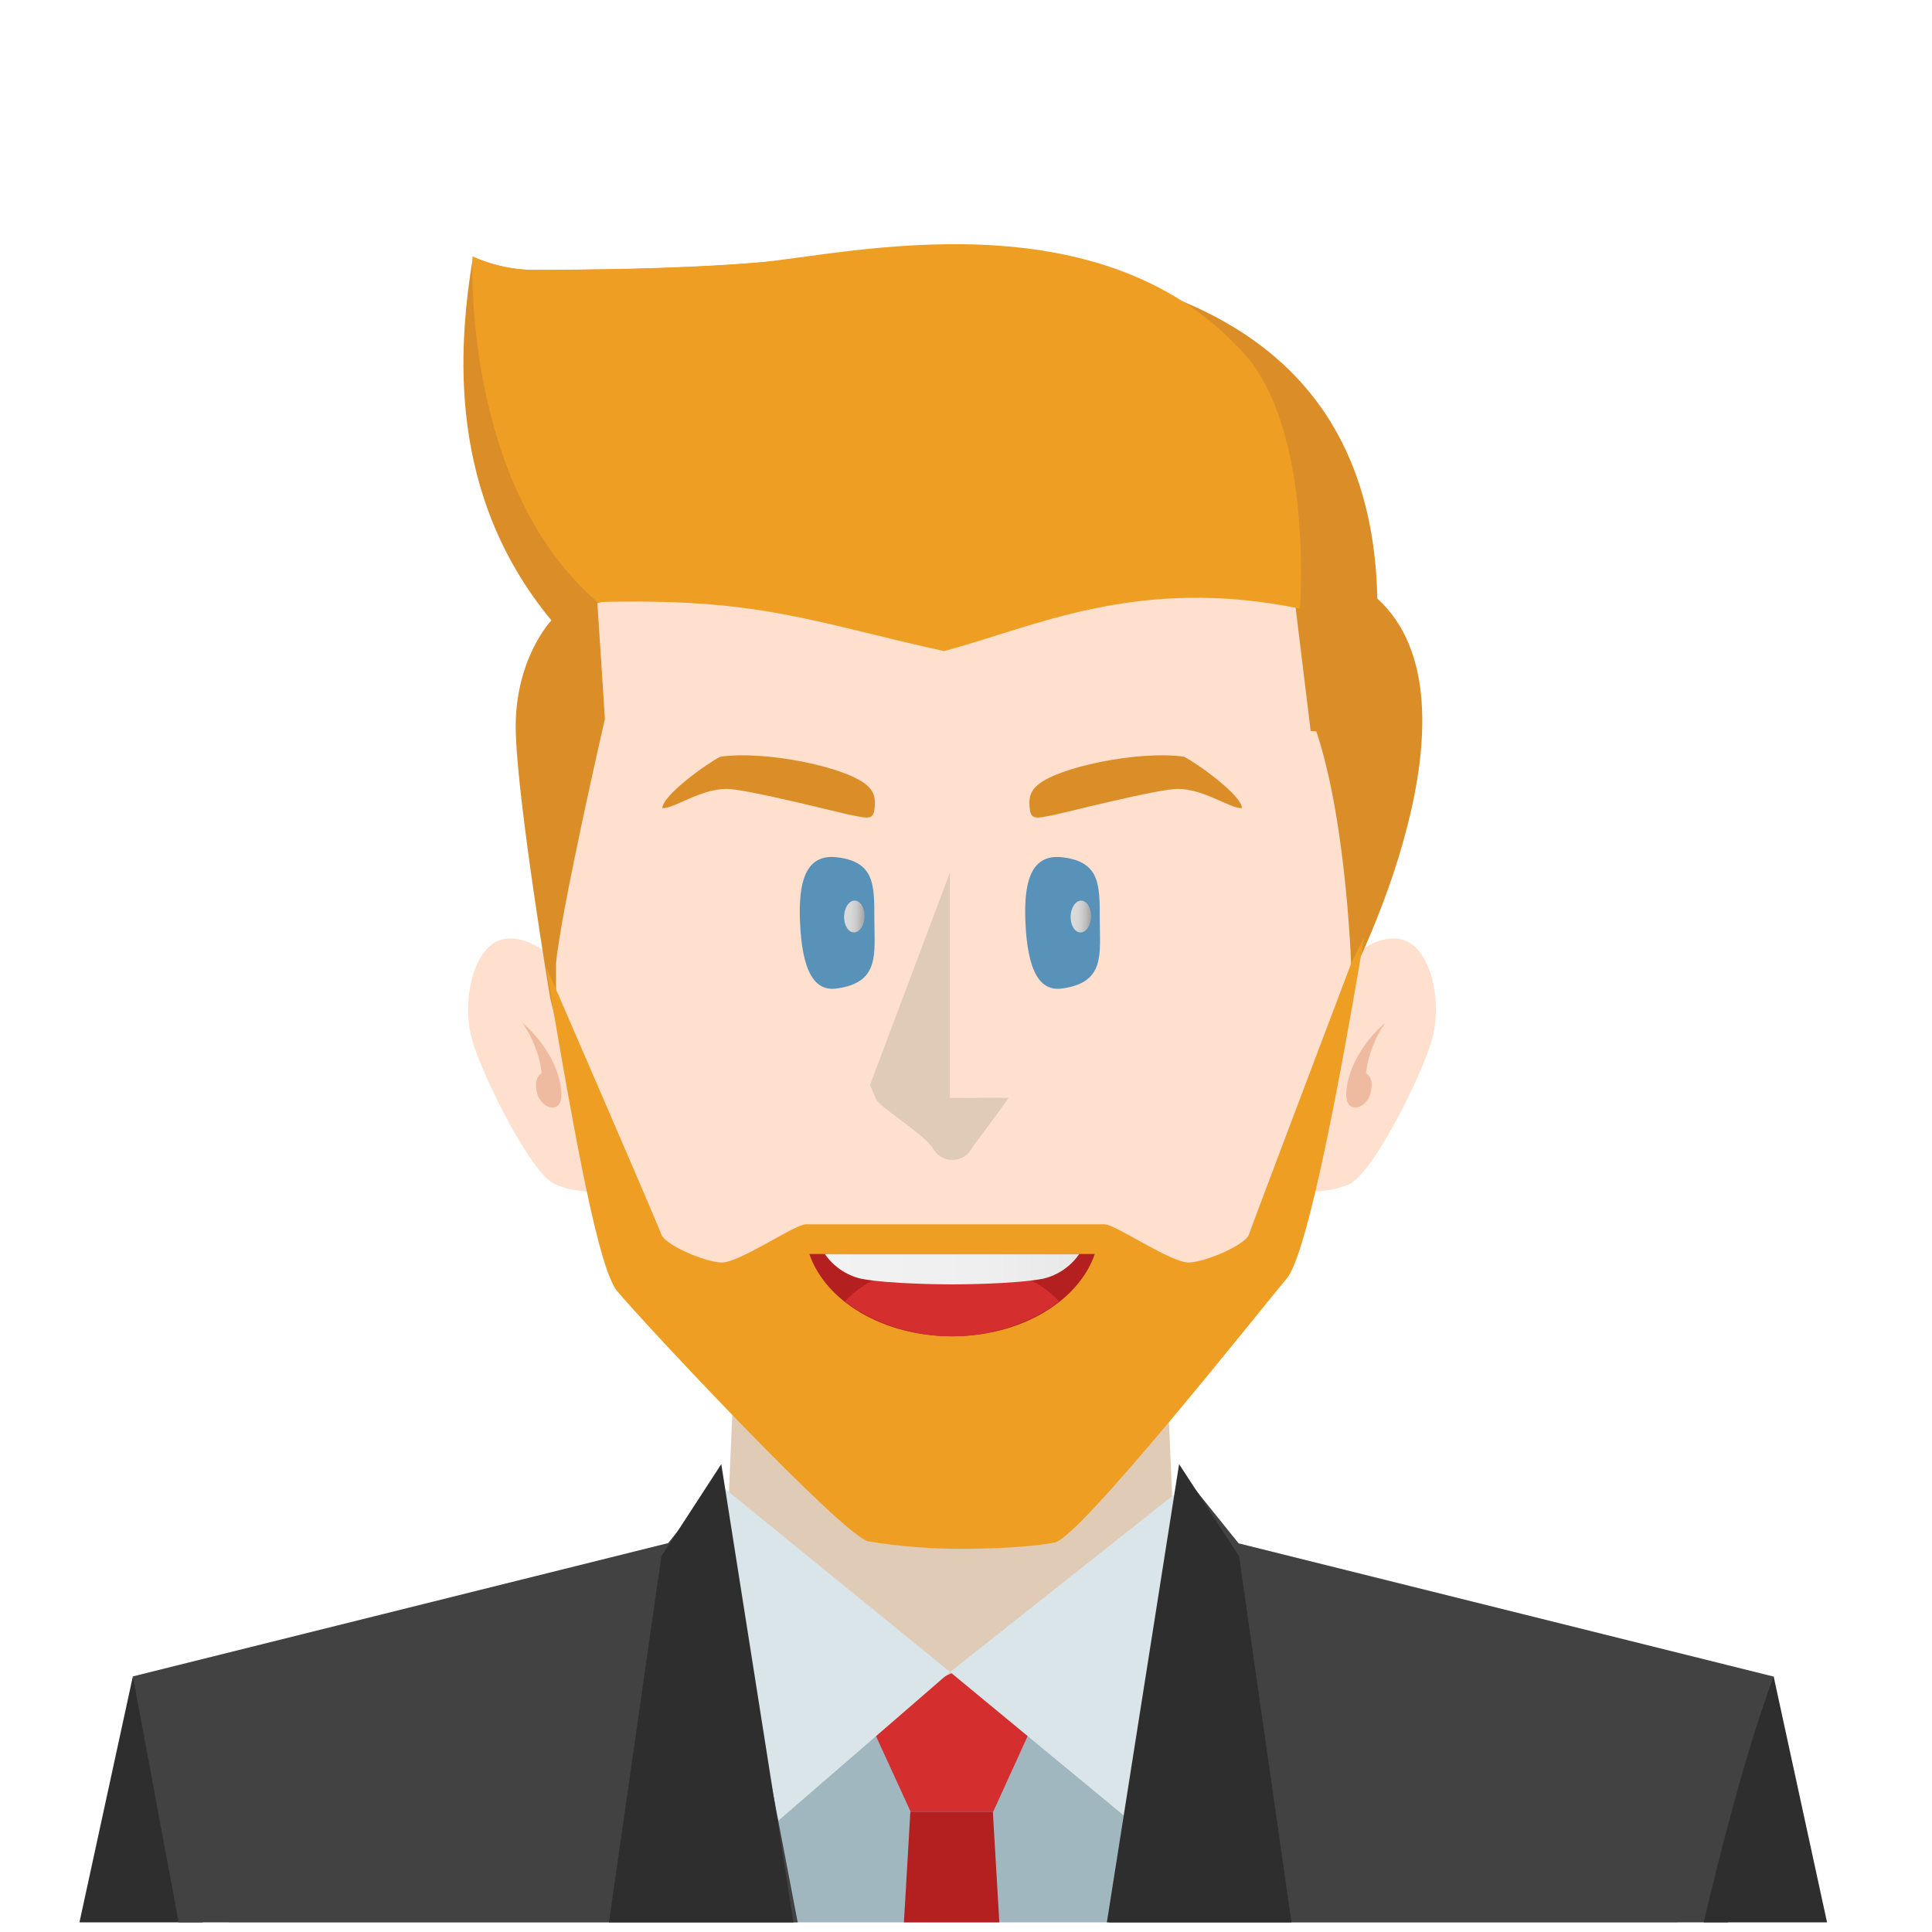
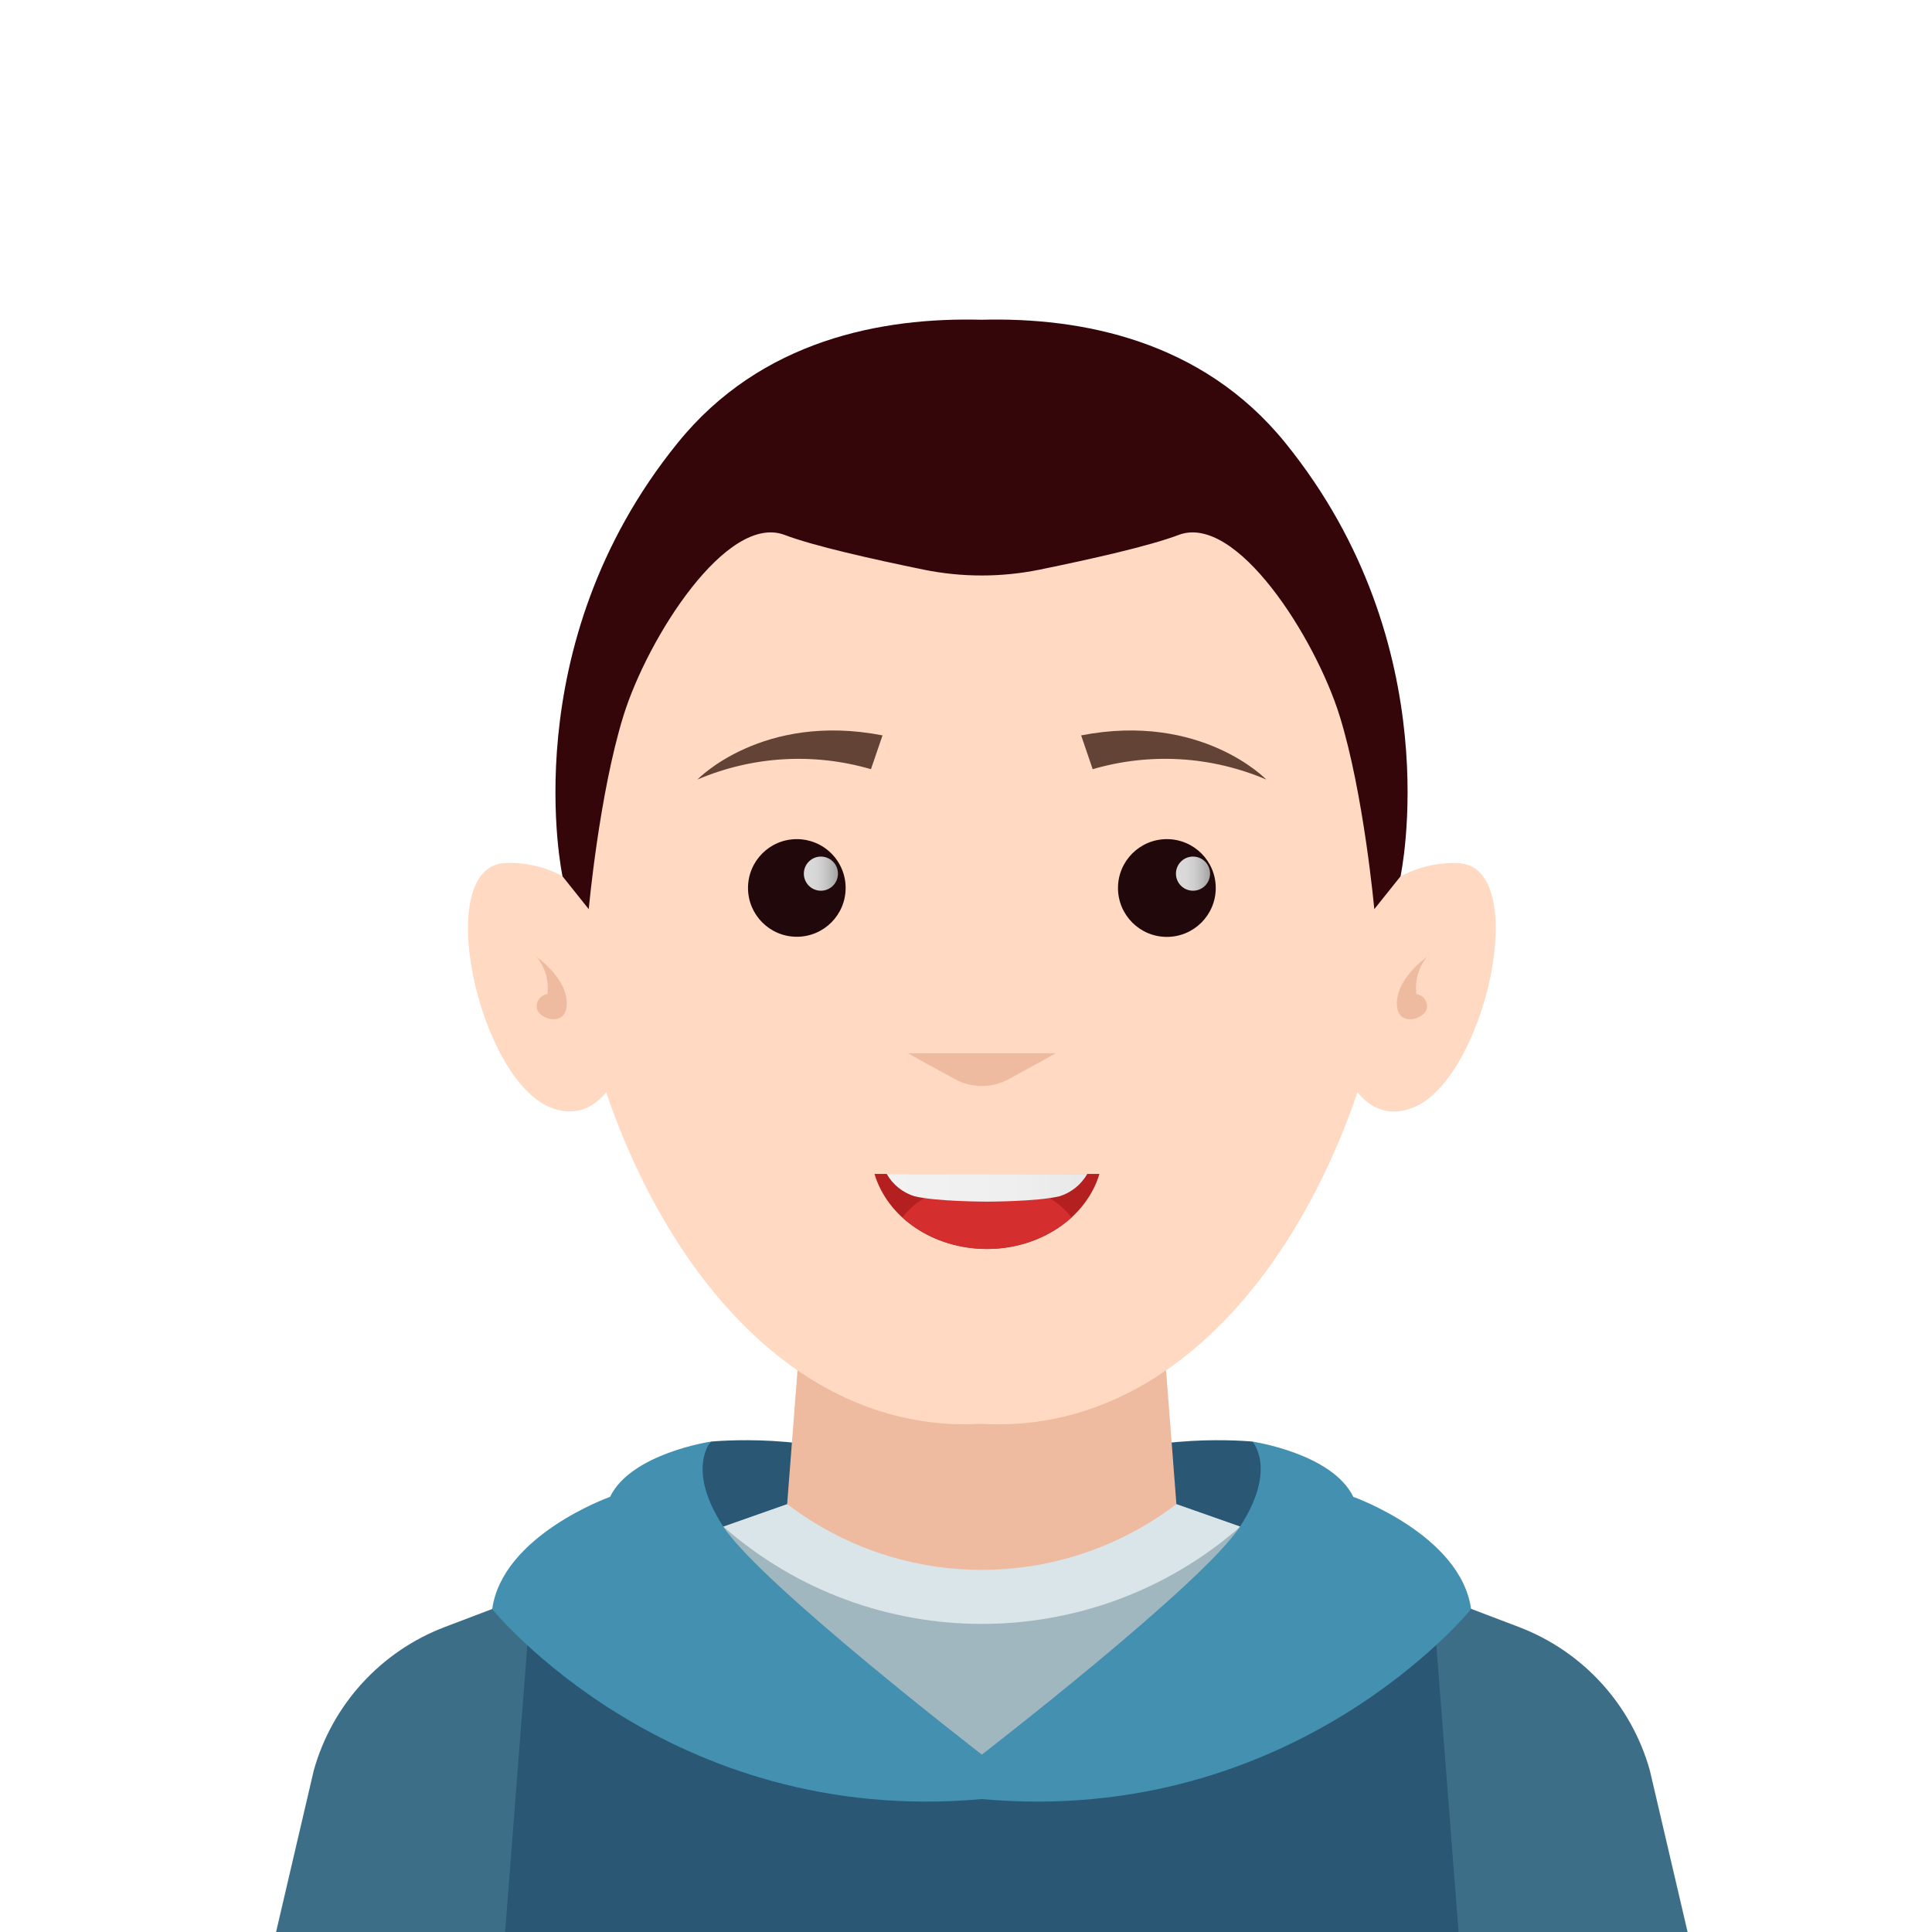
<svg xmlns="http://www.w3.org/2000/svg" xmlns:xlink="http://www.w3.org/1999/xlink" viewBox="0 0 300 300" id="图层_1">
  <defs>
-     <linearGradient gradientUnits="userSpaceOnUse" gradientTransform="rotate(90 149.61 134.89)" y2="151.84" x2="158.63" y1="151.84" x1="155.45" id="linear-gradient">
+     <linearGradient gradientUnits="userSpaceOnUse" y2="135.66" x2="130.12" y1="135.66" x1="124.82" id="linear-gradient">
      <stop stop-color="#dbdbdb" offset="0" />
      <stop stop-color="#d8d8d8" offset=".3" />
      <stop stop-color="#cecece" offset=".54" />
      <stop stop-color="#bcbcbc" offset=".76" />
      <stop stop-color="#a4a4a4" offset=".98" />
      <stop stop-color="#a1a1a1" offset="1" />
    </linearGradient>
-     <linearGradient xlink:href="#linear-gradient" gradientTransform="rotate(90 184.2 134.33)" y2="150.71" x2="193.77" y1="150.71" x1="190.6" id="linear-gradient-2" />
-     <linearGradient gradientUnits="userSpaceOnUse" y2="197.08" x2="167.59" y1="197.08" x1="128.08" id="未命名的渐变_8">
+     <linearGradient xlink:href="#linear-gradient" y2="135.66" x2="187.9" y1="135.66" x1="182.6" id="linear-gradient-2" />
+     <linearGradient gradientUnits="userSpaceOnUse" y2="184.44" x2="168.83" y1="184.44" x1="137.69" id="未命名的渐变_8">
      <stop stop-color="#f2f2f2" offset="0" />
      <stop stop-color="#efefef" offset=".62" />
      <stop stop-color="#e8e8e8" offset="1" />
    </linearGradient>
    <clipPath id="clip-path">
-       <path class="cls-1" d="M0-379.1h300v300H0z" />
+       <path style="fill:none" d="M0 0h300v300H0z" />
    </clipPath>
-     <clipPath id="clip-path-2">
-       <path class="cls-1" d="M1.5 1.5h297v297H1.5z" />
-     </clipPath>
-     <style>.cls-1{fill:none}.cls-5{fill:#e0cbb6}.cls-7{fill:#d42e2f}.cls-8{fill:#b41f20}.cls-9{fill:#ffe0cf}.cls-10{fill:#5892b9}.cls-11{fill:#d9e5e8}.cls-12{fill:#424242}.cls-13{fill:#2e2e2e}.cls-17{fill:#db8e28;fill-rule:evenodd}</style>
+     <style>.cls-3{fill:#295774}.cls-7{fill:#efbba0}.cls-8{fill:#ffd9c1}</style>
  </defs>
  <g style="clip-path:url(#clip-path)">
-     <path d="M246.2-84.82c-31-22.08-69.63-50.34-69.63-50.34v-33.23l-25.36.14-25.35-.14v33.23S87.28-106.9 56.23-84.82L51.92-7.87s37.74 8.58 98 16a16.84 16.84 0 0 0 2 .08c60.58-7.39 98.57-16 98.57-16z" style="fill:#f7ccbc" />
-   </g>
-   <g style="clip-path:url(#clip-path-2)">
-     <path class="cls-5" d="M183.39 264.69h-71.6l2.83-66.49h65.94l2.83 66.49z" />
-     <path d="M112 235.87s22.9 18.07 36 27.53v122.15c-62.71-2.24-130.68-23.18-130.68-23.18l23.42-82.25zm72 0s-22.9 18.07-36 27.53v122.15c62.7-2.24 130.68-23.18 130.68-23.18l-23.43-82.25z" style="fill:#a1b7bf" />
-     <path class="cls-7" d="M154.22 281.33h-12.81l-7.07-15.41 13.68-6.22 13.22 6.22-7.02 15.41z" />
-     <path d="M135.55 381.16q6.25.45 12.47.68 6-.21 12-.64l-5.85-99.87h-12.81z" class="cls-8" />
-     <path d="M85.93 148.72s-4.75-4.34-8.69-2.58-5.56 9.64-3.93 15.35 9 20.36 12.62 22.26 9.65 1.25 9.65 1.25zm123.78 0s4.76-4.34 8.7-2.58 5.56 9.64 3.93 15.35-9 20.36-12.63 22.26-9.63 1.23-9.63 1.23z" class="cls-9" />
-     <path d="M212.21 108.94c-3.53-36.94-41-49.43-64.63-49.43S86.48 72 83 108.94s12.17 85.56 12.34 89.18c.21 4.38 34.33 27.49 38.21 28.3a89.13 89.13 0 0 0 28.17 0c3.87-.81 33.9-22.67 37.83-27.92 2.95-4 16.19-52.63 12.66-89.56z" class="cls-9" />
-     <path d="M135.77 142.75c0 5.32.93 9.87-5.92 10.75-3.18.41-5.35-2.23-5.64-10.75-.17-5.32.64-10.25 5.78-9.63 5.85.7 5.78 4.31 5.78 9.63z" class="cls-10" />
-     <path class="cls-11" d="m184.04 230.71-36.51 28.92 27.93 23.07 14.6-43.09-6.02-8.9z" />
-     <path d="M185.14 230.71 155.63 385s53.44-1.52 99-13.12l20.82-111.53-83.12-20.7z" class="cls-12" />
-     <path d="m297.57 362.37-22.16-102.06c-11.53 30.92-23.85 100.85-25.28 112.39 28.26-5.36 47.44-10.33 47.44-10.33z" class="cls-13" />
-     <path d="M210.73 77.2c-3-8.27-20.46-26.28-62.9-26.28S88 68.93 84.92 77.2s-8.77 24.16-7 41.71a145.33 145.33 0 0 0 7.92 33.4l3.78 4.63-.54-38.57 8-9.29 4.55-15.54c8.14 2.29 46.18 5.18 46.18 5.18s38-2.89 46.18-5.18l4.54 15.54 8 9.29-.53 38.57 3.78-4.63a145.33 145.33 0 0 0 7.92-33.4c1.8-17.55-3.92-33.45-6.97-41.71z" class="cls-1" />
-     <path class="cls-13" d="m183.09 227.35-24.84 157.61 9-.52 36.47-63.69-11.32-79.1-9.31-14.3zM-1.53 362.37l22.16-102.06c11.53 30.92 23.85 100.85 25.28 112.39-28.26-5.36-47.44-10.33-47.44-10.33z" />
-     <path class="cls-11" d="m112 230.71 35.53 28.92-26.65 23.07-14.9-43.09 6.02-8.9z" />
-     <path d="M110.9 230.71 140.41 385s-53.44-1.52-99-13.12L20.63 260.31l83.12-20.7z" class="cls-12" />
-     <path class="cls-13" d="m112 227.35 24.84 157.61-8.99-.52-36.48-63.69 11.33-79.1 9.3-14.3z" />
-     <path d="M215.1 158.82s-5.19 4.12-6 10.23c-.56 4.3 3 3.28 3.7.77s-.69-3.2-.69-3.2a17.56 17.56 0 0 1 2.99-7.8zm-133.98 0s5.19 4.12 6 10.23c.57 4.3-3 3.28-3.7.77s.7-3.2.7-3.2a17.56 17.56 0 0 0-3-7.8z" style="fill:#efbba0" />
-     <ellipse transform="rotate(-88.15 132.661 142.312)" ry="1.59" rx="2.47" cy="142.31" cx="132.66" style="fill:url(#linear-gradient)" />
-     <path d="M170.77 142.75c0 5.32.93 9.87-5.92 10.75-3.18.41-5.35-2.23-5.64-10.75-.17-5.32.64-10.25 5.78-9.63 5.85.7 5.78 4.31 5.78 9.63z" class="cls-10" />
-     <ellipse transform="rotate(-88.15 167.833 142.309)" ry="1.59" rx="2.47" cy="142.31" cx="167.82" style="fill:url(#linear-gradient-2)" />
-     <path d="M147.85 170.49h-.35v-35l-12.41 33 1 2.32c1.08 1.5 6.94 5 8.69 7.36a3.44 3.44 0 0 0 6.2 0c2.72-3.66 5.72-7.71 5.63-7.71z" class="cls-5" />
-     <path d="m201 92.87 2.52 20.63.89.08c4.9 14.77 5.46 37.92 5.46 37.92s21.78-42.4 4-58.56c-1.09-53.73-56.67-55.47-96.16-52.16-13.37 1.12-27.55 1.09-33.86 1.15a24 24 0 0 1-10.4-2.07C71.11 54 69.4 76.72 85.62 96.33c0 0-5.87 6.14-5.53 17.45S85.44 155 85.44 155l.9 3.63v-9c.74-8.22 7.59-38 7.59-38l-1.17-18c30.84-7 80.9-21.53 108.7-4.13z" class="cls-17" />
-     <path d="M92.76 93.49c25.3-.68 33.2 3.06 53.82 7.61 14-3.7 29.94-11.77 55.27-6.6 0 0 2.05-26.3-7.94-38.74-22.41-26.26-62.89-16.1-76.27-15s-27.55 1.09-33.86 1.15a24 24 0 0 1-10.4-2.07s-1.73 35.37 19.38 53.65z" style="fill:#ef9e24;fill-rule:evenodd" />
-     <path d="M111.85 117.5c-2 1-9 6-9 8 2 0 5.87-3 10-3 3 0 17.65 3.73 19 4 3.3.66 4 1 4-2a3.23 3.23 0 0 0-1.07-2.41c-2.97-2.94-15.93-5.59-22.93-4.59zm72 0c2 1 9 6 9 8-2 0-5.88-3-10-3-3 0-17.66 3.73-19 4-3.31.66-4 1-4-2a3.19 3.19 0 0 1 1.07-2.41c2.96-2.94 15.93-5.59 22.93-4.59z" class="cls-17" />
-     <path d="M209.85 149.5s-15.39 40.61-15.91 42.18-6.44 4.19-9.22 4.36-11.47-5.93-13.21-5.93h-46.39c-1.74 0-10.43 6.1-13.21 5.93s-8.69-2.79-9.22-4.36-16.84-39.18-16.84-39.18l-1.06-2.34c4.74 28.28 8.26 47 11.06 50.34 4.31 5.17 35.06 38 39 38.85a89 89 0 0 0 14.44 1.15c3.3 0 10.56-.16 14.53-1s31.68-35.83 36-41c2.8-3.35 7.25-24.72 12-53z" style="fill:#ef9e24" />
-     <path d="M125.67 194.72c2.52 7.34 11.48 12.78 22.17 12.78s19.64-5.44 22.16-12.78z" class="cls-8" />
-     <path d="M164.5 202.14c-3.07-3.59-9.37-6.06-16.66-6.06s-13.6 2.47-16.67 6.06a28.59 28.59 0 0 0 33.33 0z" class="cls-7" />
-     <path d="M167.59 194.72h-39.51a9.46 9.46 0 0 0 5.49 3.81c4.43.91 14.27.91 14.27.91s9.83 0 14.26-.91a9.46 9.46 0 0 0 5.49-3.81z" style="fill:url(#未命名的渐变_8)" />
+     <path d="M108.27 257.45s-8.16-11.09-5.88-19.9a28.94 28.94 0 0 1 8-13.7s16.48-1.63 26.75 4.08-7 34.08-7 34.08zm88.38 0s8.15-11.09 5.87-19.9a28.85 28.85 0 0 0-8-13.7s-16.47-1.63-26.74 4.08 7 34.08 7 34.08z" class="cls-3" />
+     <path d="m128.46 266.14-46-18.59-13.39 5.09a33.49 33.49 0 0 0-20.35 22.28l-7.84 33.6h36.89zm48 0 46-18.59 13.39 5.09a33.49 33.49 0 0 1 20.34 22.28l7.85 33.6h-36.89z" style="fill:#3d6e88" />
+     <path style="fill:#a1b7bf" d="m152.46 232.43-30.23 1.14-39.73 13.98 9.95 60.97h120.02l9.95-60.97-39.74-13.98-30.22-1.14z" />
+     <path d="m152.46 231.26-30.23 2.31-9.91 3.49a60.89 60.89 0 0 0 80.27 0l-9.91-3.49z" style="fill:#d9e5e8" />
+     <path d="m152.46 192.82-27.83 9.73-2.4 31a49.79 49.79 0 0 0 60.44 0l-2.39-31z" class="cls-7" />
+     <path d="M95.32 144.15S90.24 133.67 78.57 134s-4.28 33.67 7 38 14-17 14-17zm114.28 0s5.07-10.48 16.75-10.13 4.28 33.67-7 38-14-17-14-17z" class="cls-8" />
+     <path d="M152.46 221.09c-.86 0-1.72.08-2.58.08-37.84 0-62.81-47.83-62.81-94.4s25-74.25 62.81-74.25h5.16c37.84 0 62.81 27.68 62.81 74.25s-25 94.4-62.81 94.4c-.87 0-1.73-.03-2.58-.08z" class="cls-8" />
+     <path d="M152.46 168.63a8.49 8.49 0 0 1-4.06-1c-3.56-1.93-7.48-4.08-7.37-4.08h22.86c.11 0-3.82 2.15-7.37 4.08a8.52 8.52 0 0 1-4.06 1z" class="cls-7" />
+     <path d="M131.31 137.89a7.58 7.58 0 1 1-7.58-7.59 7.58 7.58 0 0 1 7.58 7.59zm42.29 0a7.59 7.59 0 1 0 7.59-7.59 7.59 7.59 0 0 0-7.59 7.59z" style="fill:#21080a" />
+     <path d="M83.34 148.61s5.19 3.55 4.62 7.83c-.39 3-4.45 1.81-4.62 0a1.91 1.91 0 0 1 1.66-2.08 7.54 7.54 0 0 0-1.66-5.75zm138.23 0s-5.18 3.55-4.62 7.83c.4 3 4.45 1.81 4.62 0a1.91 1.91 0 0 0-1.63-2.08 7.56 7.56 0 0 1 1.63-5.75z" class="cls-7" />
+     <path d="M108.29 121.05s10.07-10.49 28.75-6.86l-1.8 5.25a40 40 0 0 0-26.95 1.61zm88.34 0s-10.07-10.49-28.75-6.86l1.79 5.25a40 40 0 0 1 26.96 1.61z" style="fill:#634335" />
+     <path d="M152.46 89.36a44.92 44.92 0 0 1-9-.9c-8-1.64-17.14-3.69-21.6-5.39-9-3.43-21.31 16-25.06 28.1s-5.38 30-5.38 30l-4.07-5.09s-7.76-35.68 17.89-67.32c12.94-16 31.73-19.51 47.17-19.11 15.44-.4 34.23 3.14 47.17 19.11 25.64 31.64 17.89 67.32 17.89 67.32l-4.07 5.09s-1.63-17.94-5.38-30S192 79.64 183 83.07c-4.46 1.7-13.57 3.75-21.6 5.39a45 45 0 0 1-8.94.9z" style="fill:#350609" />
+     <path class="cls-3" d="m152.46 276.87-46.32-26.49-23.64-2.83-4.73 60.97h149.38l-4.73-60.97-23.65 2.83-46.31 26.49z" />
+     <path d="M152.46 272.45s-34.29-26.45-40.14-35.39-1.94-13.21-1.94-13.21-12.38 1.83-15.65 8.58c0 0-16.7 5.93-18.3 17.43 0 0 27.39 33.89 76 29.5 48.63 4.39 76-29.5 76-29.5-1.59-11.5-18.29-17.43-18.29-17.43-3.27-6.75-15.66-8.58-15.66-8.58s3.91 4.24-1.94 13.21-40.08 35.39-40.08 35.39z" style="fill:#4490b1" />
+     <circle r="2.65" cy="135.66" cx="127.47" style="fill:url(#linear-gradient)" />
+     <circle r="2.65" cy="135.66" cx="185.25" style="fill:url(#linear-gradient-2)" />
+     <path d="M135.79 182.29c2 6.69 9 11.65 17.47 11.65s15.47-5 17.46-11.65z" style="fill:#b41f20" />
+     <path d="M166.39 189.05c-2.42-3.27-7.38-5.52-13.13-5.52s-10.72 2.25-13.14 5.52a20.09 20.09 0 0 0 26.27 0z" style="fill:#d42e2f" />
+     <path d="M168.83 182.29h-31.14a7.51 7.51 0 0 0 4.32 3.47c3.49.83 11.25.83 11.25.83s7.75 0 11.24-.83a7.53 7.53 0 0 0 4.33-3.47z" style="fill:url(#未命名的渐变_8)" />
  </g>
</svg>
